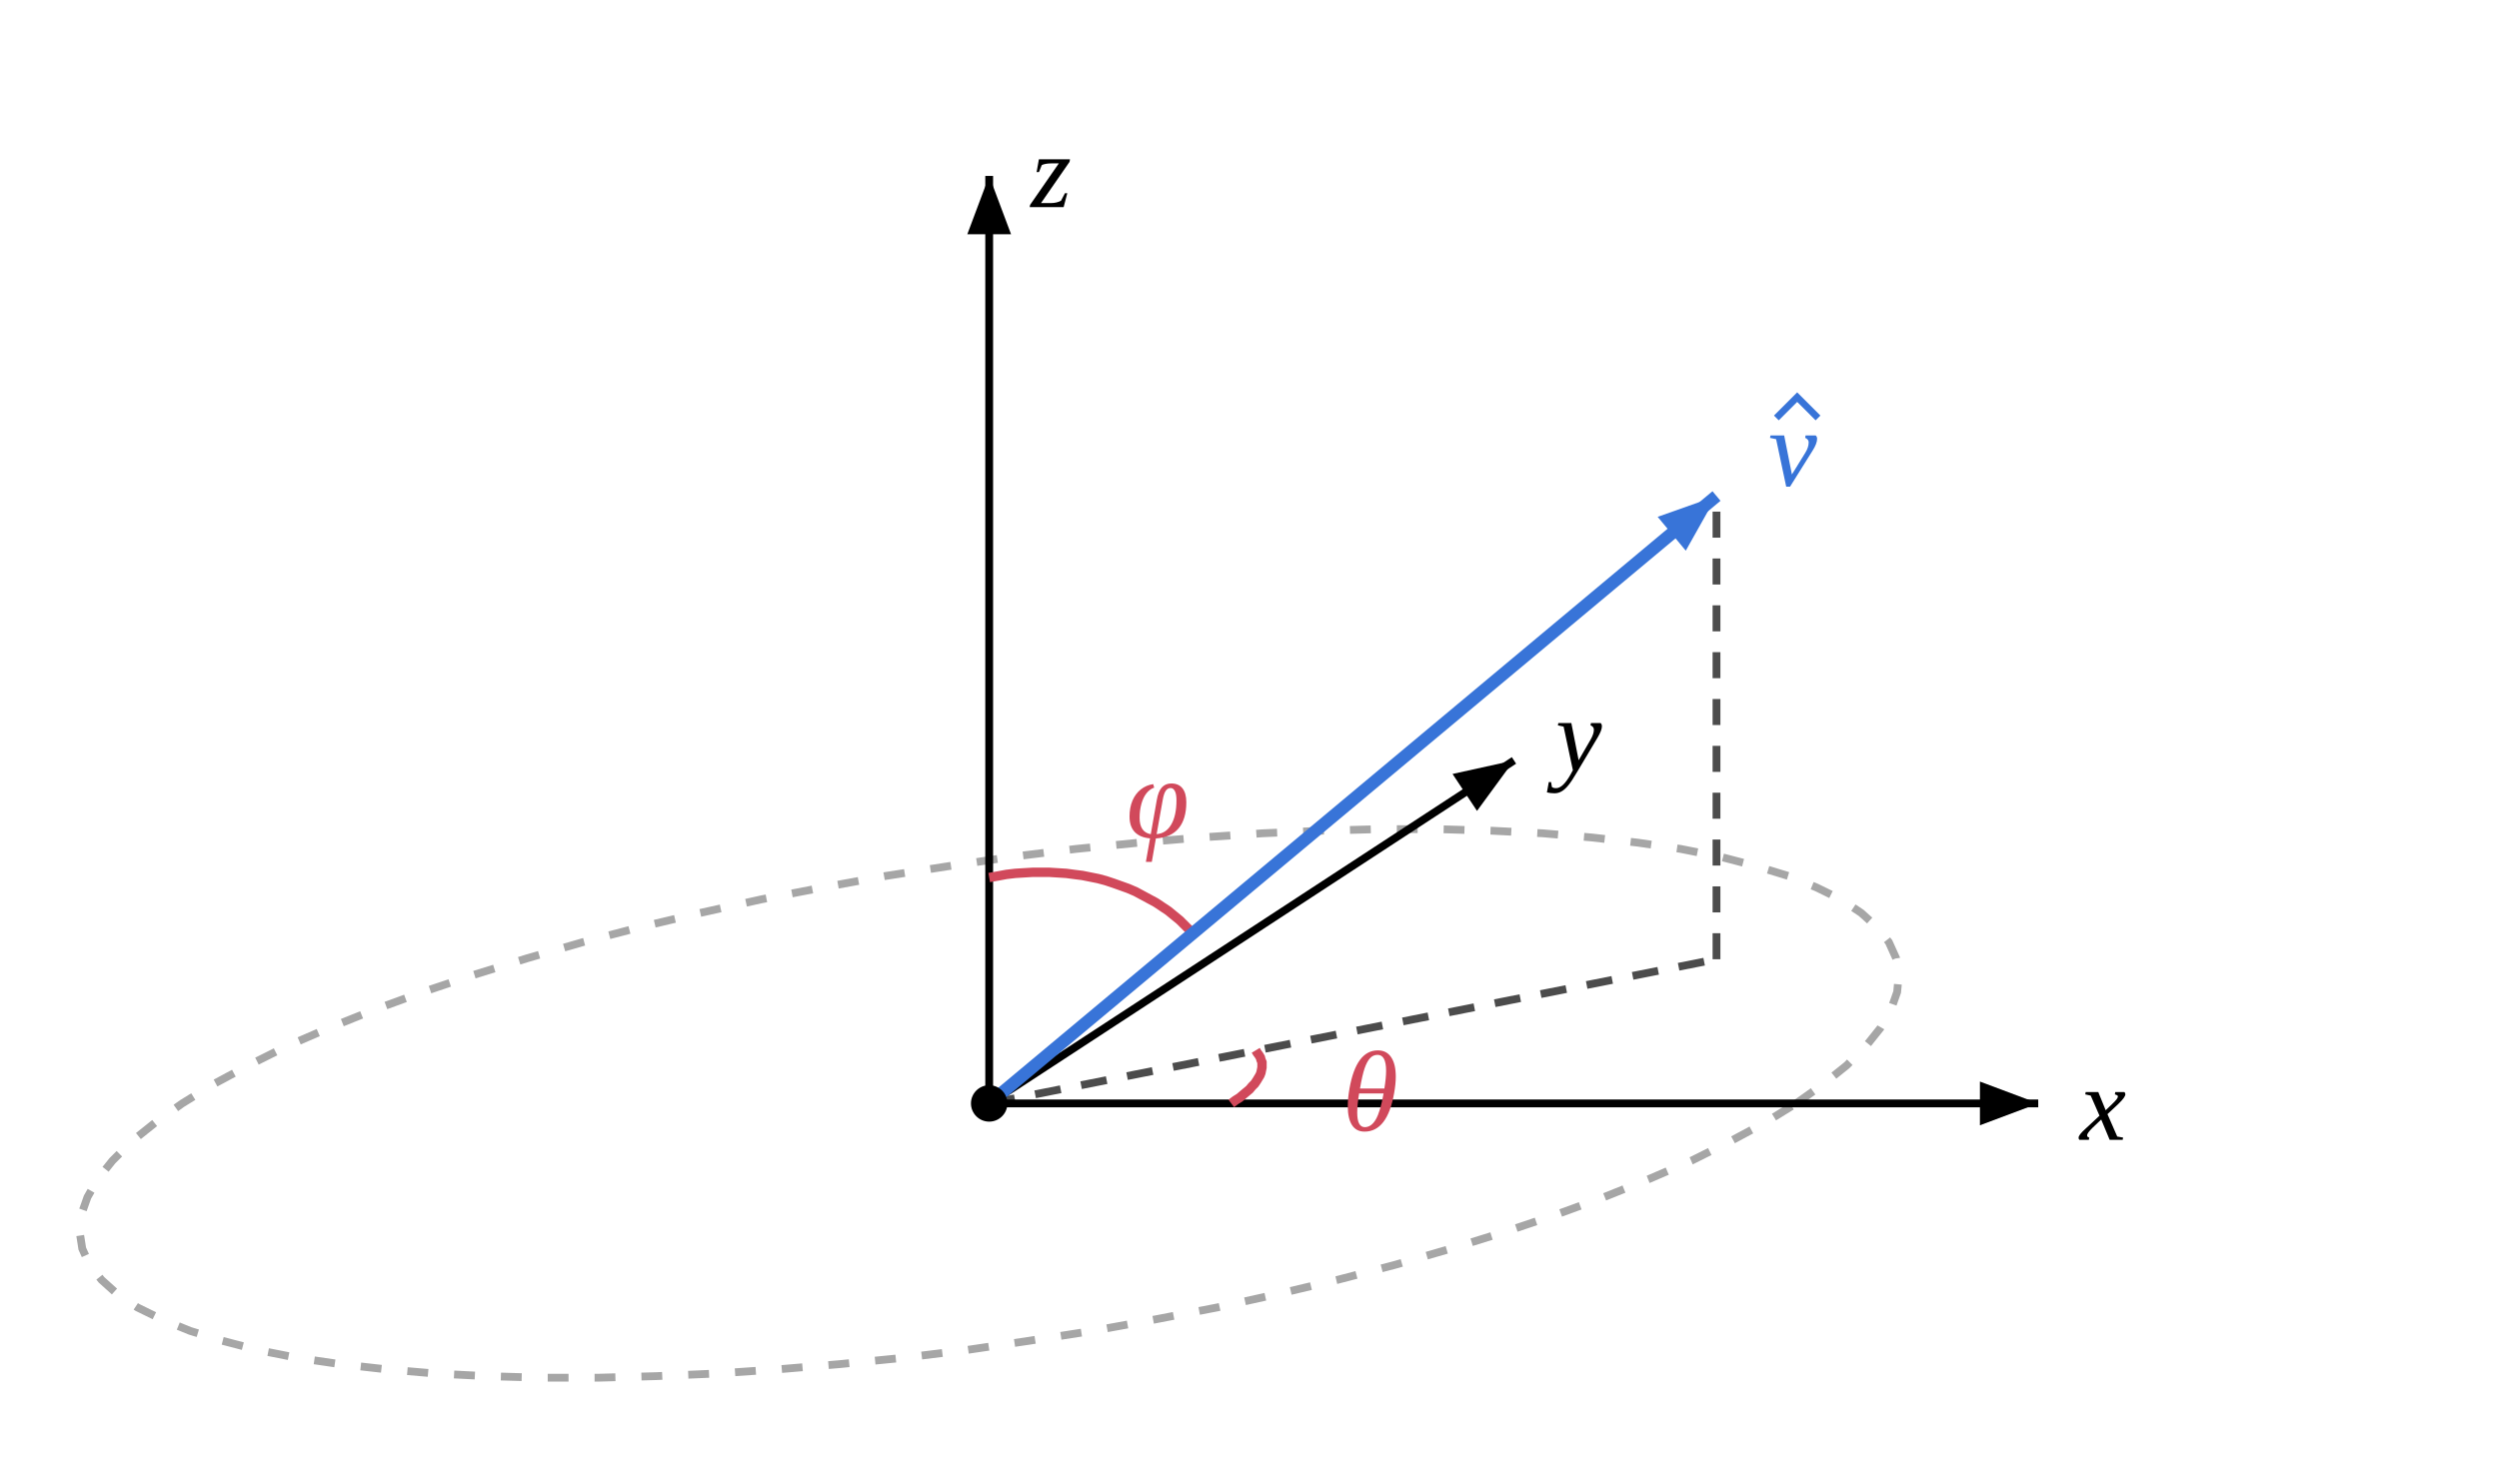
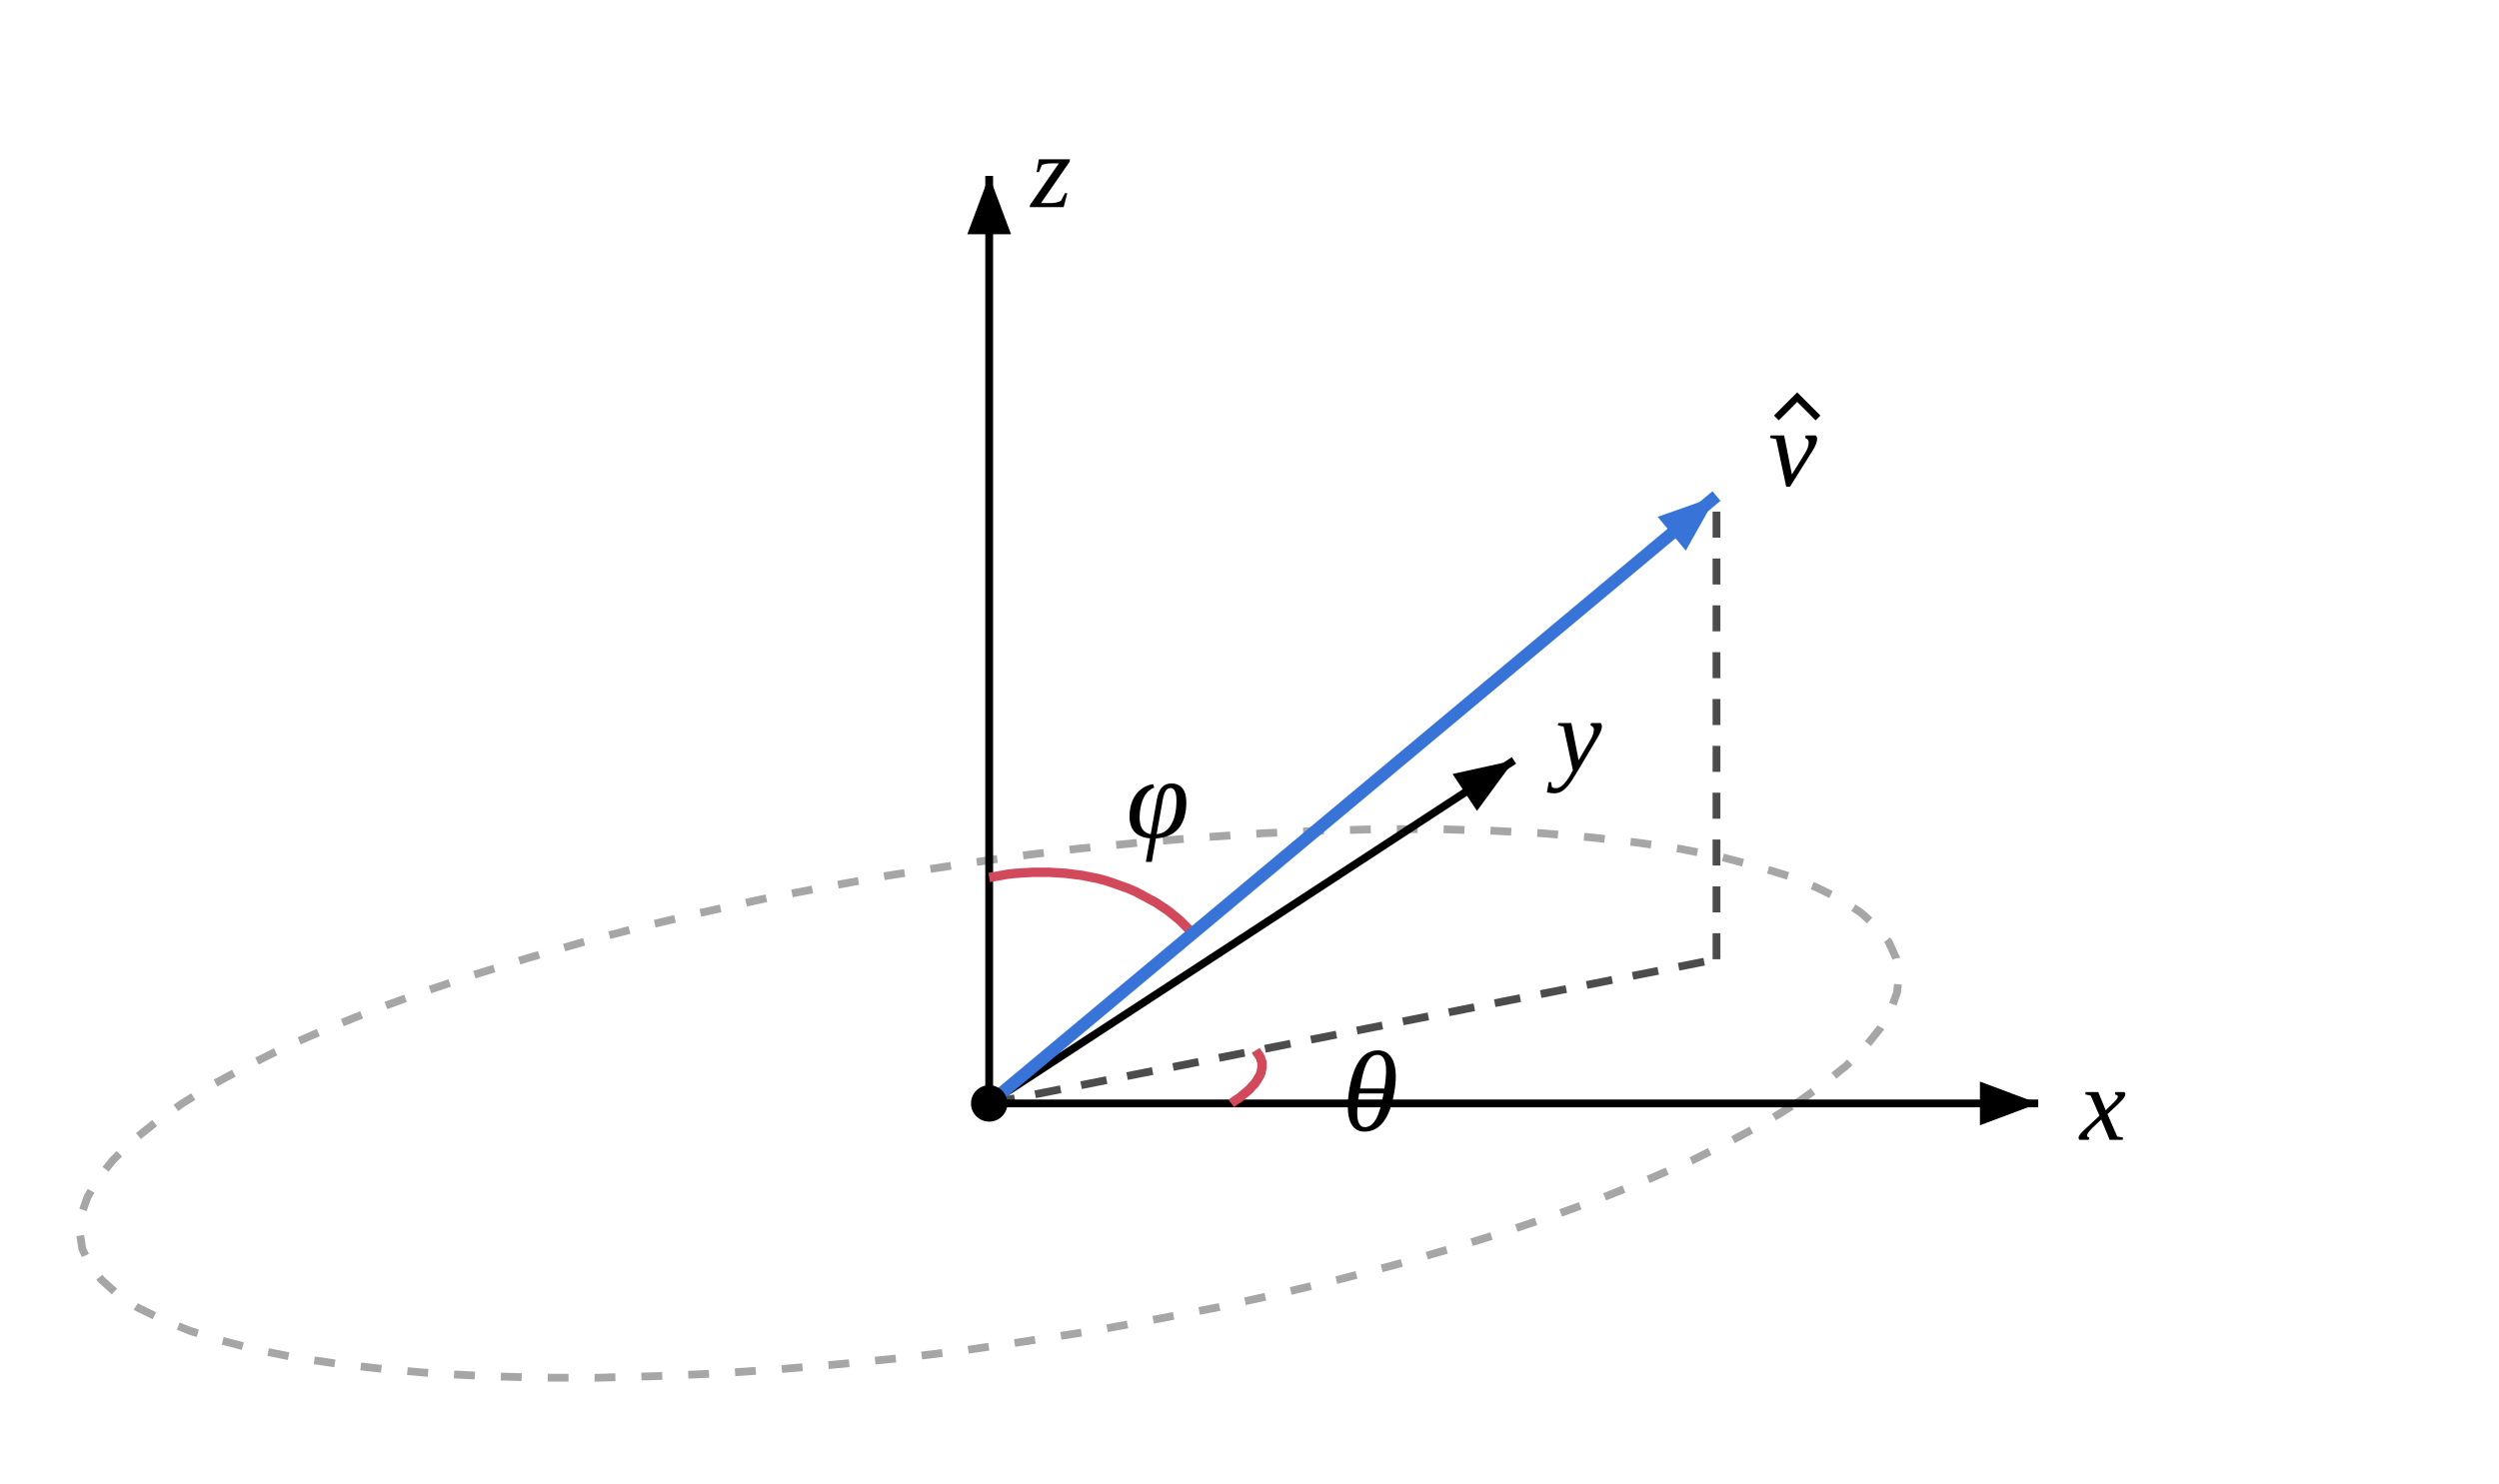
<svg xmlns="http://www.w3.org/2000/svg" width="480" height="285" viewBox="0 0 480 285" role="img" fill="none">
  <path d="M345,212 L350.2,208.3 L354.7,204.7 L358.4,201 L361.2,197.5 L363.2,194 L364.4,190.6 L364.7,187.3 L364.2,184.1 L362.8,181 L360.5,178.1 L357.5,175.4 L353.6,172.8 L348.9,170.5 L343.5,168.3 L337.3,166.4 L330.4,164.6 L322.8,163.1 L314.6,161.9 L305.7,160.9 L296.3,160.1 L286.4,159.6 L276,159.3 L265.1,159.3 L254,159.6 L242.5,160.1 L230.7,160.9 L218.8,161.9 L206.7,163.1 L194.5,164.6 L182.3,166.4 L170.1,168.3 L158.1,170.5 L146.2,172.8 L134.5,175.4 L123.1,178.1 L112,181 L101.3,184.1 L91,187.3 L81.2,190.6 L71.9,194 L63.2,197.5 L55.1,201 L47.7,204.7 L41,208.3 L35,212 L29.8,215.7 L25.3,219.3 L21.6,223 L18.8,226.5 L16.8,230 L15.6,233.4 L15.3,236.7 L15.8,239.9 L17.2,243 L19.5,245.9 L22.5,248.6 L26.4,251.2 L31.1,253.5 L36.5,255.7 L42.7,257.6 L49.6,259.4 L57.2,260.9 L65.4,262.1 L74.3,263.1 L83.7,263.9 L93.6,264.4 L104,264.7 L114.9,264.7 L126,264.4 L137.5,263.9 L149.3,263.1 L161.2,262.1 L173.3,260.9 L185.5,259.4 L197.7,257.6 L209.9,255.7 L221.9,253.5 L233.8,251.2 L245.5,248.6 L256.9,245.9 L268,243 L278.7,239.9 L289,236.7 L298.8,233.4 L308.1,230 L316.8,226.5 L324.9,223 L332.3,219.3 L339,215.7 L345,212" stroke="currentColor" stroke-width="1.5" stroke-dasharray="4 5" stroke-opacity="0.35" />
  <line x1="190" y1="212" x2="391.5" y2="212" stroke="currentColor" stroke-width="1.5" />
  <path d="M391.5,212 L380.3,216.2 L380.3,207.8 Z" fill="currentColor" />
  <text x="399.5" y="219" font-family="KaTeX_Math, 'Times New Roman', serif" font-style="italic" font-size="20" fill="currentColor" text-anchor="start">x</text>
  <line x1="190" y1="212" x2="290.8" y2="146.1" stroke="currentColor" stroke-width="1.5" />
  <path d="M290.8,146.1 L283.7,155.8 L279,148.7 Z" fill="currentColor" />
  <text x="298.8" y="148.1" font-family="KaTeX_Math, 'Times New Roman', serif" font-style="italic" font-size="20" fill="currentColor" text-anchor="start">y</text>
  <line x1="190" y1="212" x2="190" y2="33.8" stroke="currentColor" stroke-width="1.5" />
  <path d="M190,33.8 L194.2,45 L185.8,45 Z" fill="currentColor" />
  <text x="198" y="39.8" font-family="KaTeX_Math, 'Times New Roman', serif" font-style="italic" font-size="20" fill="currentColor" text-anchor="start">z</text>
  <line x1="190" y1="212" x2="329.7" y2="184.3" stroke="currentColor" stroke-width="1.5" stroke-dasharray="5 4" stroke-opacity="0.7" />
  <line x1="329.7" y1="184.3" x2="329.7" y2="95.3" stroke="currentColor" stroke-width="1.5" stroke-dasharray="5 4" stroke-opacity="0.7" />
  <path d="M236.5,212 L237.3,211.4 L238.1,210.9 L238.8,210.3 L239.4,209.8 L240,209.3 L240.5,208.7 L241,208.2 L241.4,207.6 L241.7,207.1 L242,206.6 L242.2,206.1 L242.3,205.6 L242.4,205.1 L242.4,204.6 L242.4,204.1 L242.2,203.6 L242.1,203.2 L241.8,202.7 L241.5,202.3 L241.2,201.8" stroke="#d1495b" stroke-width="1.8" />
-   <text x="257.8" y="217.2" font-family="KaTeX_Math, 'Times New Roman', serif" font-style="italic" font-size="22" fill="#d1495b" text-anchor="start">θ</text>
+   <text x="257.8" y="217.2" font-family="KaTeX_Math, 'Times New Roman', serif" font-style="italic" font-size="22" fill="currentColor" text-anchor="start">θ</text>
  <path d="M190,168.6 L191.7,168.3 L193.3,168 L195,167.8 L196.6,167.7 L198.3,167.6 L199.9,167.6 L201.6,167.6 L203.2,167.7 L204.8,167.8 L206.3,168 L207.9,168.2 L209.4,168.5 L210.9,168.8 L212.4,169.2 L213.9,169.7 L215.3,170.2 L216.7,170.7 L218.1,171.3 L219.4,172 L220.7,172.7 L222,173.4 L223.2,174.2 L224.4,175 L225.5,175.9 L226.6,176.8 L227.6,177.8 L228.6,178.8" stroke="#d1495b" stroke-width="1.8" />
-   <text x="216.3" y="160.9" font-family="KaTeX_Math, 'Times New Roman', serif" font-style="italic" font-size="22" fill="#d1495b" text-anchor="start">φ</text>
+   <text x="216.3" y="160.9" font-family="KaTeX_Math, 'Times New Roman', serif" font-style="italic" font-size="22" fill="currentColor" text-anchor="start">φ</text>
  <line x1="190" y1="212" x2="329.7" y2="95.3" stroke="#3874d8" stroke-width="2.4" />
  <path d="M329.7,95.3 L323.8,105.8 L318.4,99.3 Z" fill="#3874d8" />
-   <text x="339.7" y="93.3" font-family="KaTeX_Math, 'Times New Roman', serif" font-style="italic" font-size="21" fill="#3874d8" text-anchor="start">v</text>
-   <path d="M341.2,80.3 L345.2,76.3 L349.2,80.3" stroke="#3874d8" stroke-width="1.3" />
+   <text x="339.7" y="93.3" font-family="KaTeX_Math, 'Times New Roman', serif" font-style="italic" font-size="21" fill="currentColor" text-anchor="start">v</text>
+   <path d="M341.2,80.3 L345.2,76.3 L349.2,80.3" stroke="currentColor" stroke-width="1.3" />
  <circle cx="190" cy="212" r="3.5" fill="currentColor" />
</svg>
